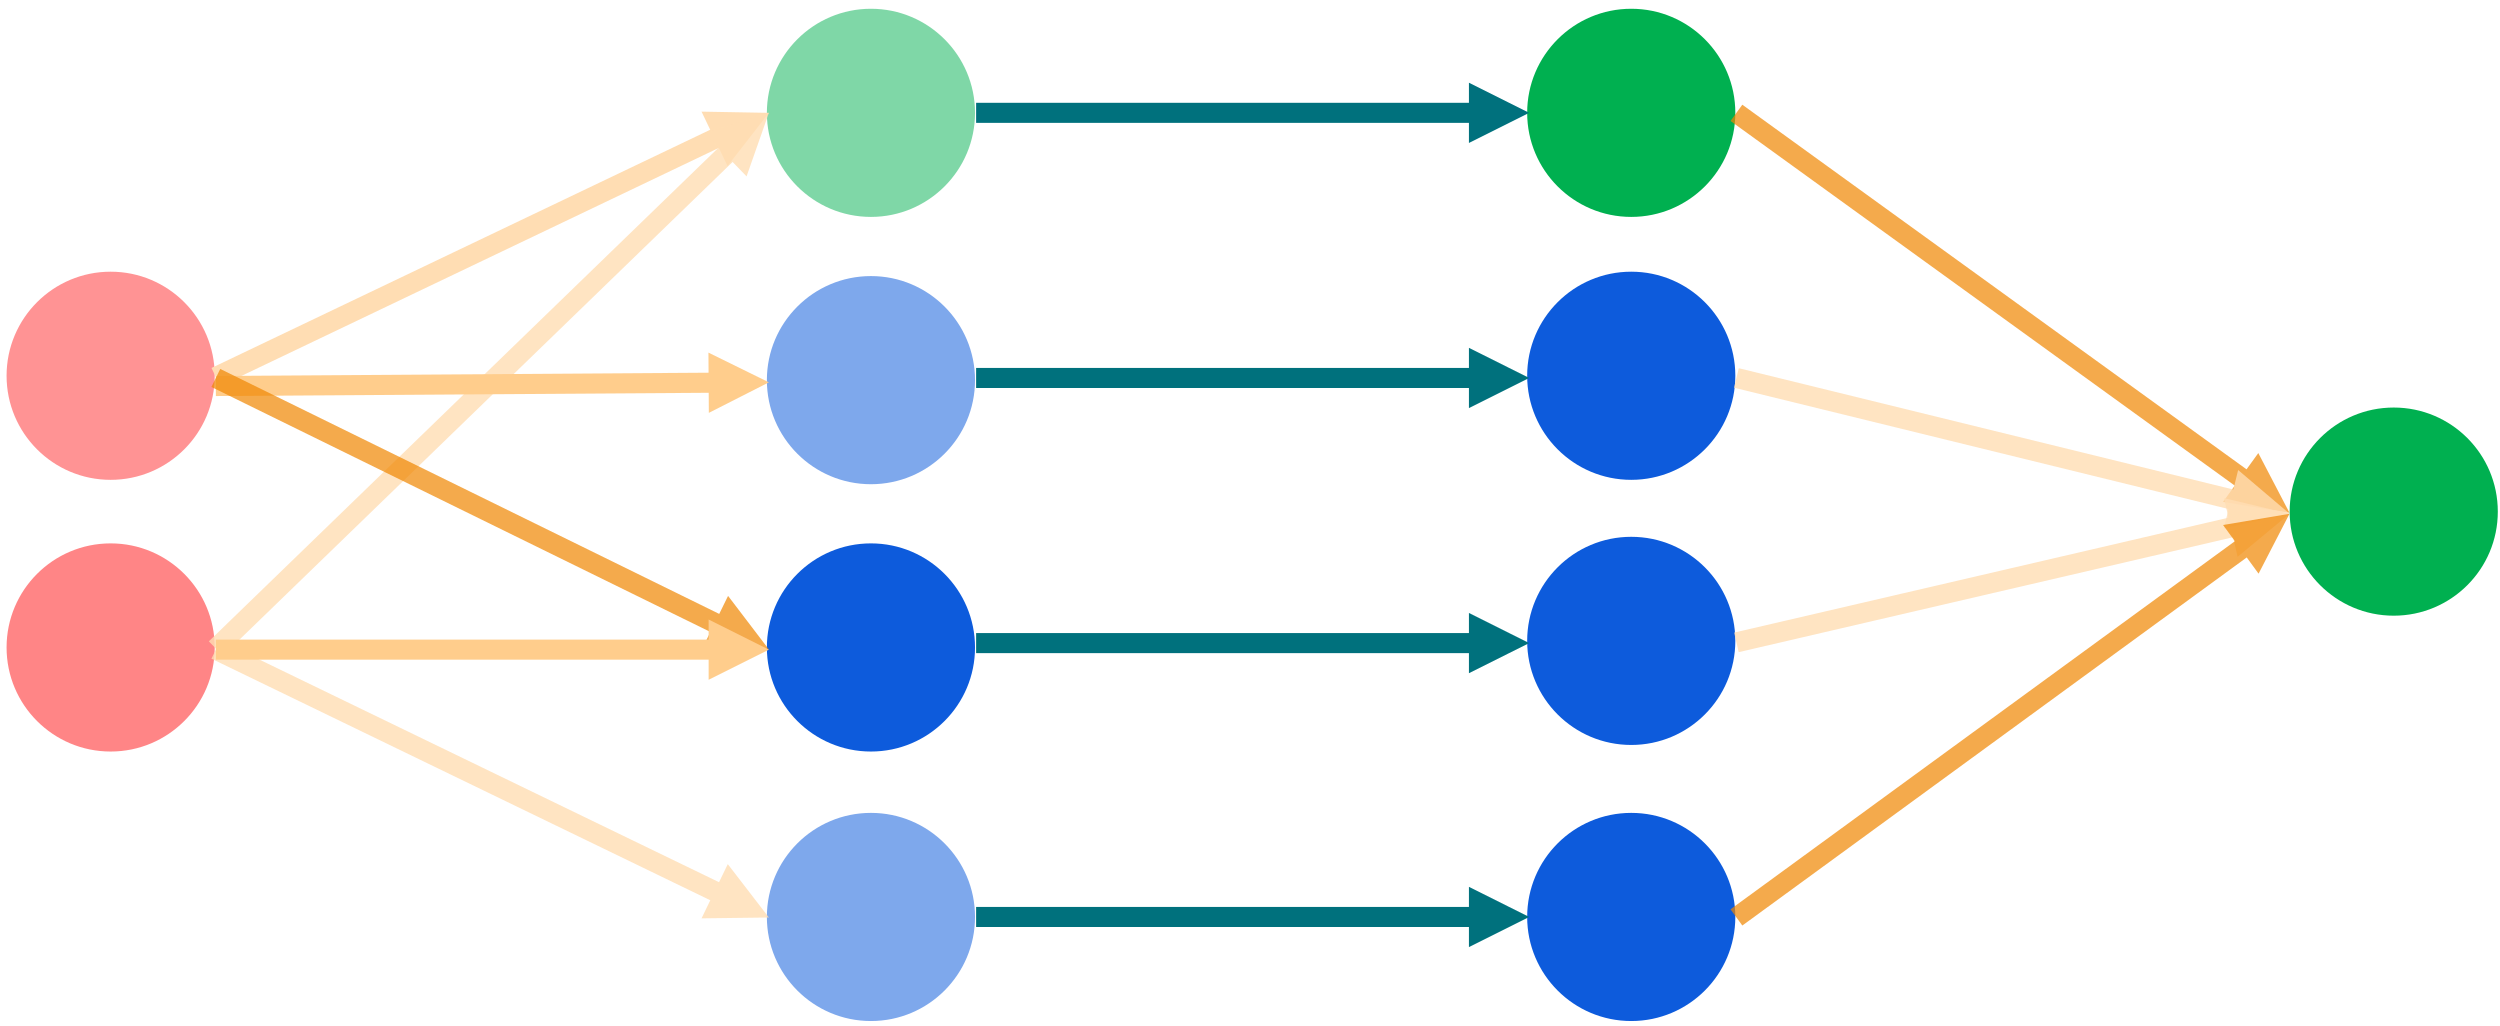
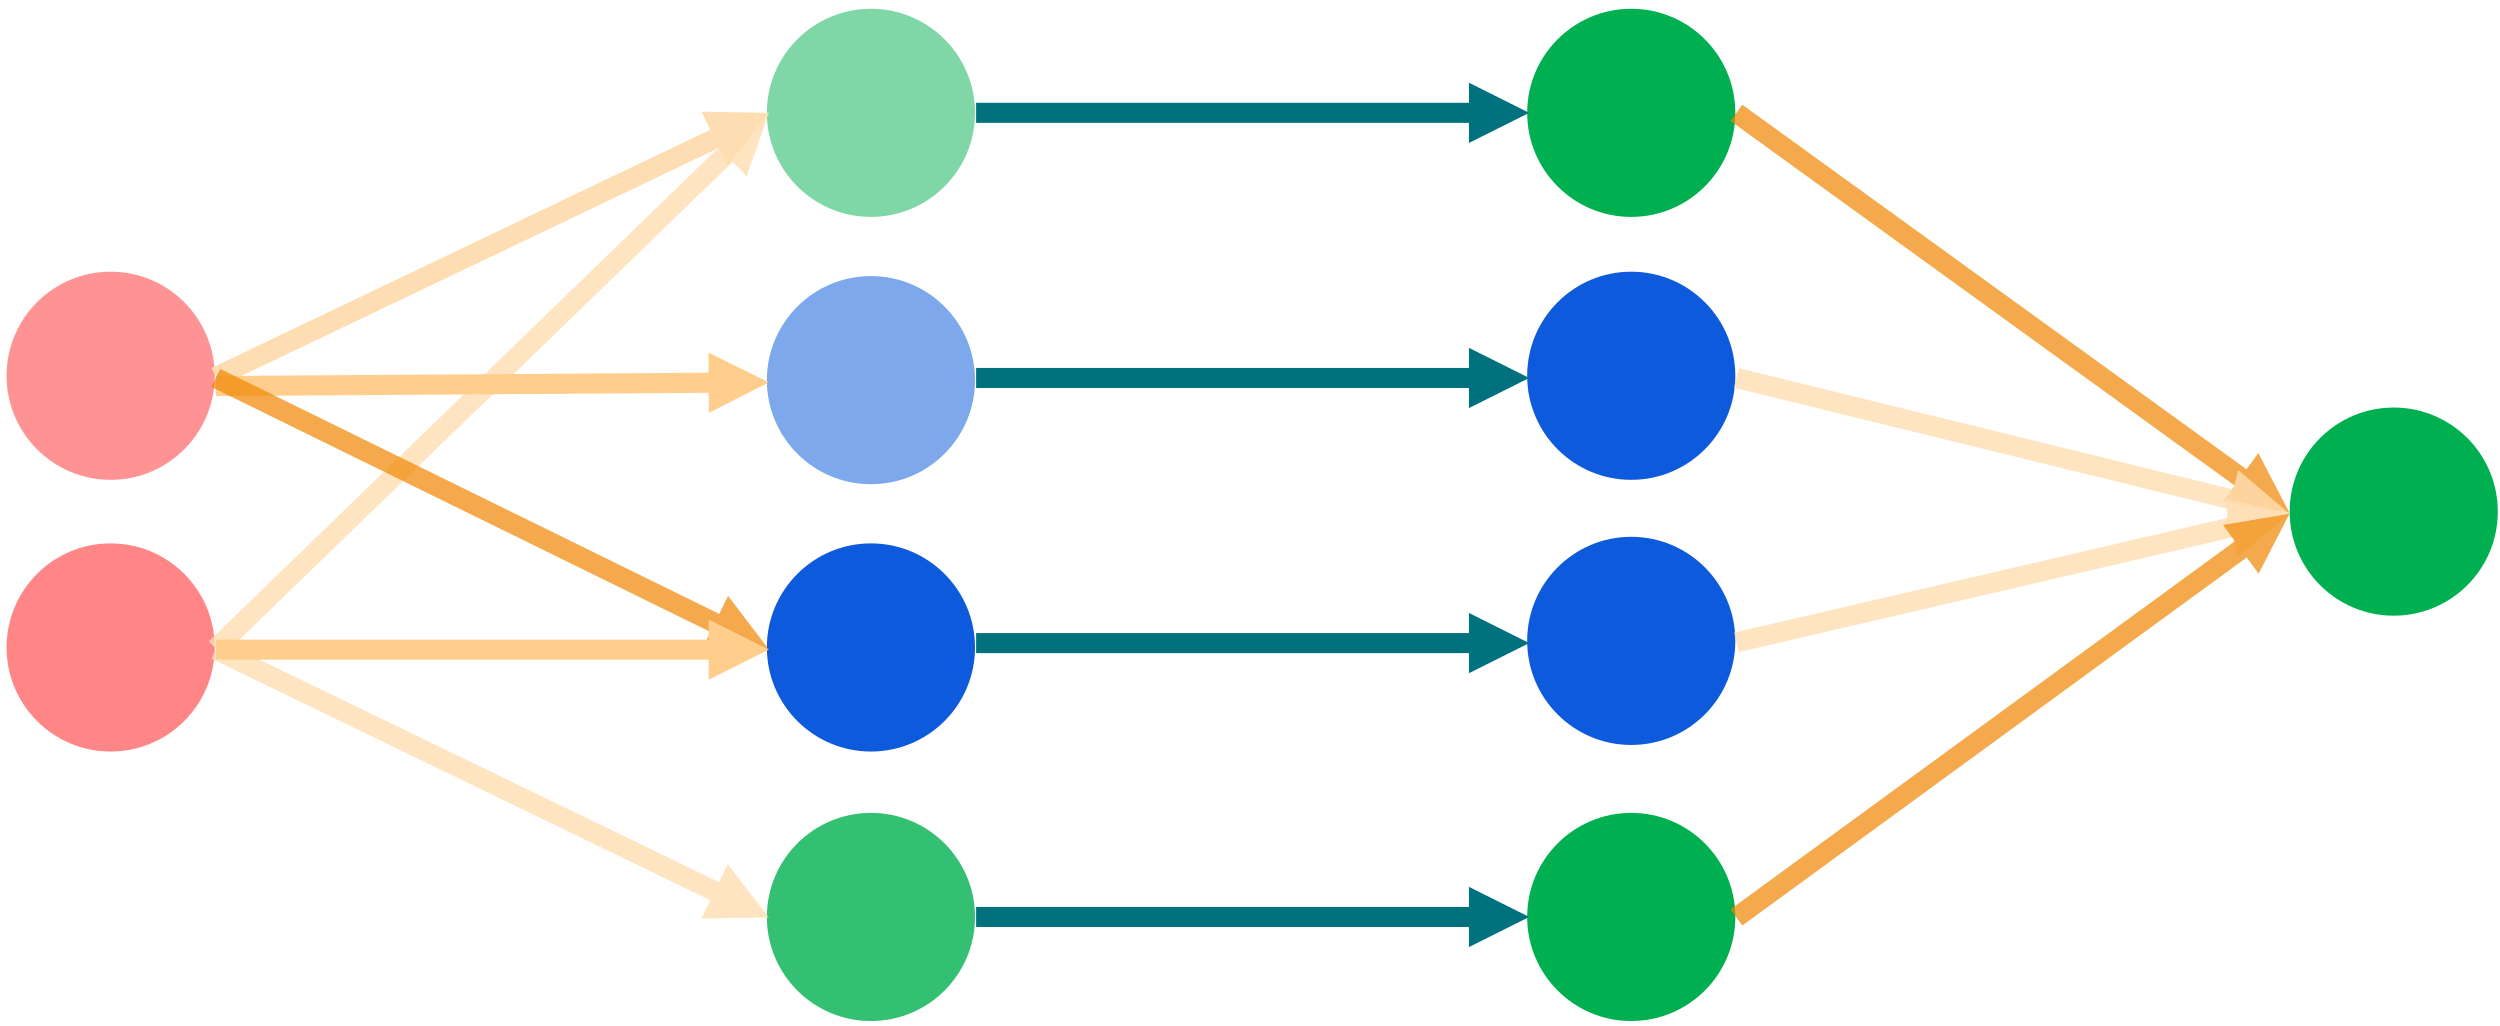
<svg xmlns="http://www.w3.org/2000/svg" width="1141" height="468" xml:space="preserve" overflow="hidden">
  <g transform="translate(-930 -563)">
    <g>
      <path d="M933 734.5C933 708.267 954.266 687 980.5 687 1006.73 687 1028 708.267 1028 734.5 1028 760.734 1006.73 782 980.5 782 954.266 782 933 760.734 933 734.5Z" fill="#FF7879" fill-rule="evenodd" fill-opacity="0.8" />
      <path d="M933 858.5C933 832.266 954.266 811 980.5 811 1006.73 811 1028 832.266 1028 858.5 1028 884.734 1006.73 906 980.5 906 954.266 906 933 884.734 933 858.5Z" fill="#FF7879" fill-rule="evenodd" fill-opacity="0.902" />
      <path d="M1280 614.5C1280 588.266 1301.27 567 1327.5 567 1353.73 567 1375 588.266 1375 614.5 1375 640.734 1353.73 662 1327.5 662 1301.27 662 1280 640.734 1280 614.5Z" fill="#00B050" fill-rule="evenodd" fill-opacity="0.502" />
      <path d="M1.975-4.136 233.717 106.558 229.767 114.83-1.975 4.136ZM233.533 96.311 252.421 120.572 221.68 121.126Z" fill="#FFDDB3" fill-rule="nonzero" fill-opacity="1" transform="matrix(1 0 0 -1 1028.5 735.072)" />
      <path d="M3.189-3.292 239.149 225.26 232.771 231.844-3.189 3.292ZM242.235 215.487 252.421 244.496 223.102 235.24Z" fill="#FFDDB3" fill-rule="nonzero" fill-opacity="0.8" transform="matrix(1 0 0 -1 1028.5 858.996)" />
      <path d="M1280 736.5C1280 710.266 1301.27 689 1327.5 689 1353.73 689 1375 710.266 1375 736.5 1375 762.734 1353.73 784 1327.5 784 1301.27 784 1280 762.734 1280 736.5Z" fill="#0D5BDC" fill-rule="evenodd" fill-opacity="0.529" />
      <path d="M0.03-4.583 229.535-3.06 229.474 6.107-0.03 4.583ZM225.013-12.257 252.421 1.676 224.83 15.243Z" fill="#FFCD8C" fill-rule="nonzero" fill-opacity="1" transform="matrix(1 0 0 -1 1028.5 739.175)" />
      <path d="M1627 614.5C1627 588.266 1648.27 567 1674.5 567 1700.73 567 1722 588.266 1722 614.5 1722 640.734 1700.73 662 1674.5 662 1648.27 662 1627 640.734 1627 614.5Z" fill="#00B050" fill-rule="evenodd" fill-opacity="1" />
      <path d="M1375.5 609.917 1605 609.917 1605 619.084 1375.5 619.083ZM1600.42 600.75 1627.92 614.5 1600.42 628.25Z" fill="#00717D" fill-rule="nonzero" fill-opacity="1" />
      <path d="M1280 858.5C1280 832.266 1301.27 811 1327.5 811 1353.73 811 1375 832.266 1375 858.5 1375 884.734 1353.73 906 1327.5 906 1301.27 906 1280 884.734 1280 858.5Z" fill="#0D5BDC" fill-rule="evenodd" fill-opacity="1" />
      <path d="M1030.52 731.386 1262.37 845.211 1258.33 853.439 1026.48 739.614ZM1262.29 834.962 1280.92 859.424 1250.18 859.648Z" fill="#EF8600" fill-rule="nonzero" fill-opacity="0.702" />
-       <path d="M1280 981.5C1280 955.266 1301.27 934 1327.5 934 1353.73 934 1375 955.266 1375 981.5 1375 1007.73 1353.73 1029 1327.5 1029 1301.27 1029 1280 1007.73 1280 981.5Z" fill="#0D5BDC" fill-rule="evenodd" fill-opacity="0.529" />
+       <path d="M1280 981.5C1280 955.266 1301.27 934 1327.5 934 1353.73 934 1375 955.266 1375 981.5 1375 1007.73 1353.73 1029 1327.5 1029 1301.27 1029 1280 1007.73 1280 981.5Z" fill="#00B050" fill-rule="evenodd" fill-opacity="0.8" />
      <path d="M1030.5 855.375 1262.29 967.634 1258.3 975.884 1026.5 863.625ZM1262.16 957.387 1280.92 981.748 1250.18 982.137Z" fill="#FFDDB3" fill-rule="nonzero" fill-opacity="0.8" />
      <path d="M1028.5 854.917 1258 854.917 1258 864.084 1028.5 864.083ZM1253.42 845.75 1280.92 859.5 1253.42 873.25Z" fill="#FFCD8C" fill-rule="nonzero" fill-opacity="1" />
      <path d="M1627 734.5C1627 708.267 1648.27 687 1674.5 687 1700.73 687 1722 708.267 1722 734.5 1722 760.734 1700.73 782 1674.5 782 1648.27 782 1627 760.734 1627 734.5Z" fill="#0D5BDC" fill-rule="evenodd" fill-opacity="1" />
      <path d="M1375.5 730.917 1605 730.917 1605 740.084 1375.5 740.083ZM1600.42 721.75 1627.92 735.5 1600.42 749.25Z" fill="#00717D" fill-rule="nonzero" fill-opacity="1" />
      <path d="M1627 855.5C1627 829.267 1648.27 808 1674.5 808 1700.73 808 1722 829.267 1722 855.5 1722 881.734 1700.73 903 1674.5 903 1648.27 903 1627 881.734 1627 855.5Z" fill="#0D5BDC" fill-rule="evenodd" fill-opacity="1" />
      <path d="M1375.5 851.917 1605 851.917 1605 861.084 1375.5 861.083ZM1600.42 842.75 1627.92 856.5 1600.42 870.25Z" fill="#00717D" fill-rule="nonzero" fill-opacity="1" />
-       <path d="M1627 981.5C1627 955.266 1648.27 934 1674.5 934 1700.73 934 1722 955.266 1722 981.5 1722 1007.73 1700.73 1029 1674.5 1029 1648.27 1029 1627 1007.73 1627 981.5Z" fill="#0D5BDC" fill-rule="evenodd" fill-opacity="1" />
+       <path d="M1627 981.5C1627 955.266 1648.27 934 1674.5 934 1700.73 934 1722 955.266 1722 981.5 1722 1007.73 1700.73 1029 1674.5 1029 1648.27 1029 1627 1007.73 1627 981.5Z" fill="#00B050" fill-rule="evenodd" fill-opacity="1" />
      <path d="M1375.5 976.917 1605 976.917 1605 986.084 1375.5 986.083ZM1600.42 967.75 1627.92 981.5 1600.42 995.25Z" fill="#00717D" fill-rule="nonzero" fill-opacity="1" />
      <path d="M1725.19 610.786 1959.04 779.892 1953.66 787.32 1719.81 618.214ZM1960.69 769.778 1974.92 797.034 1944.58 792.062Z" fill="#EF8600" fill-rule="nonzero" fill-opacity="0.702" />
      <path d="M1723.59 731.049 1953.76 787.517 1951.57 796.419 1721.41 739.951ZM1951.49 777.522 1974.92 797.429 1944.94 804.23Z" fill="#FFDDB3" fill-rule="nonzero" fill-opacity="0.8" />
      <path d="M1.038-4.464 231.136 49.024 229.06 57.952-1.038 4.464ZM228.747 39.057 252.42 58.677 222.521 65.843Z" fill="#FFDDB3" fill-rule="nonzero" fill-opacity="0.8" transform="matrix(1 0 0 -1 1722.5 856.177)" />
      <path d="M2.702-3.702 236.61 166.999 231.206 174.403-2.702 3.702ZM238.311 156.892 252.42 184.21 222.1 179.106Z" fill="#EF8600" fill-rule="nonzero" fill-opacity="0.702" transform="matrix(1 0 0 -1 1722.5 981.71)" />
      <path d="M1975 796.5C1975 770.266 1996.27 749 2022.5 749 2048.73 749 2070 770.266 2070 796.5 2070 822.733 2048.73 844 2022.5 844 1996.27 844 1975 822.733 1975 796.5Z" fill="#00B050" fill-rule="evenodd" fill-opacity="1" />
    </g>
  </g>
</svg>
